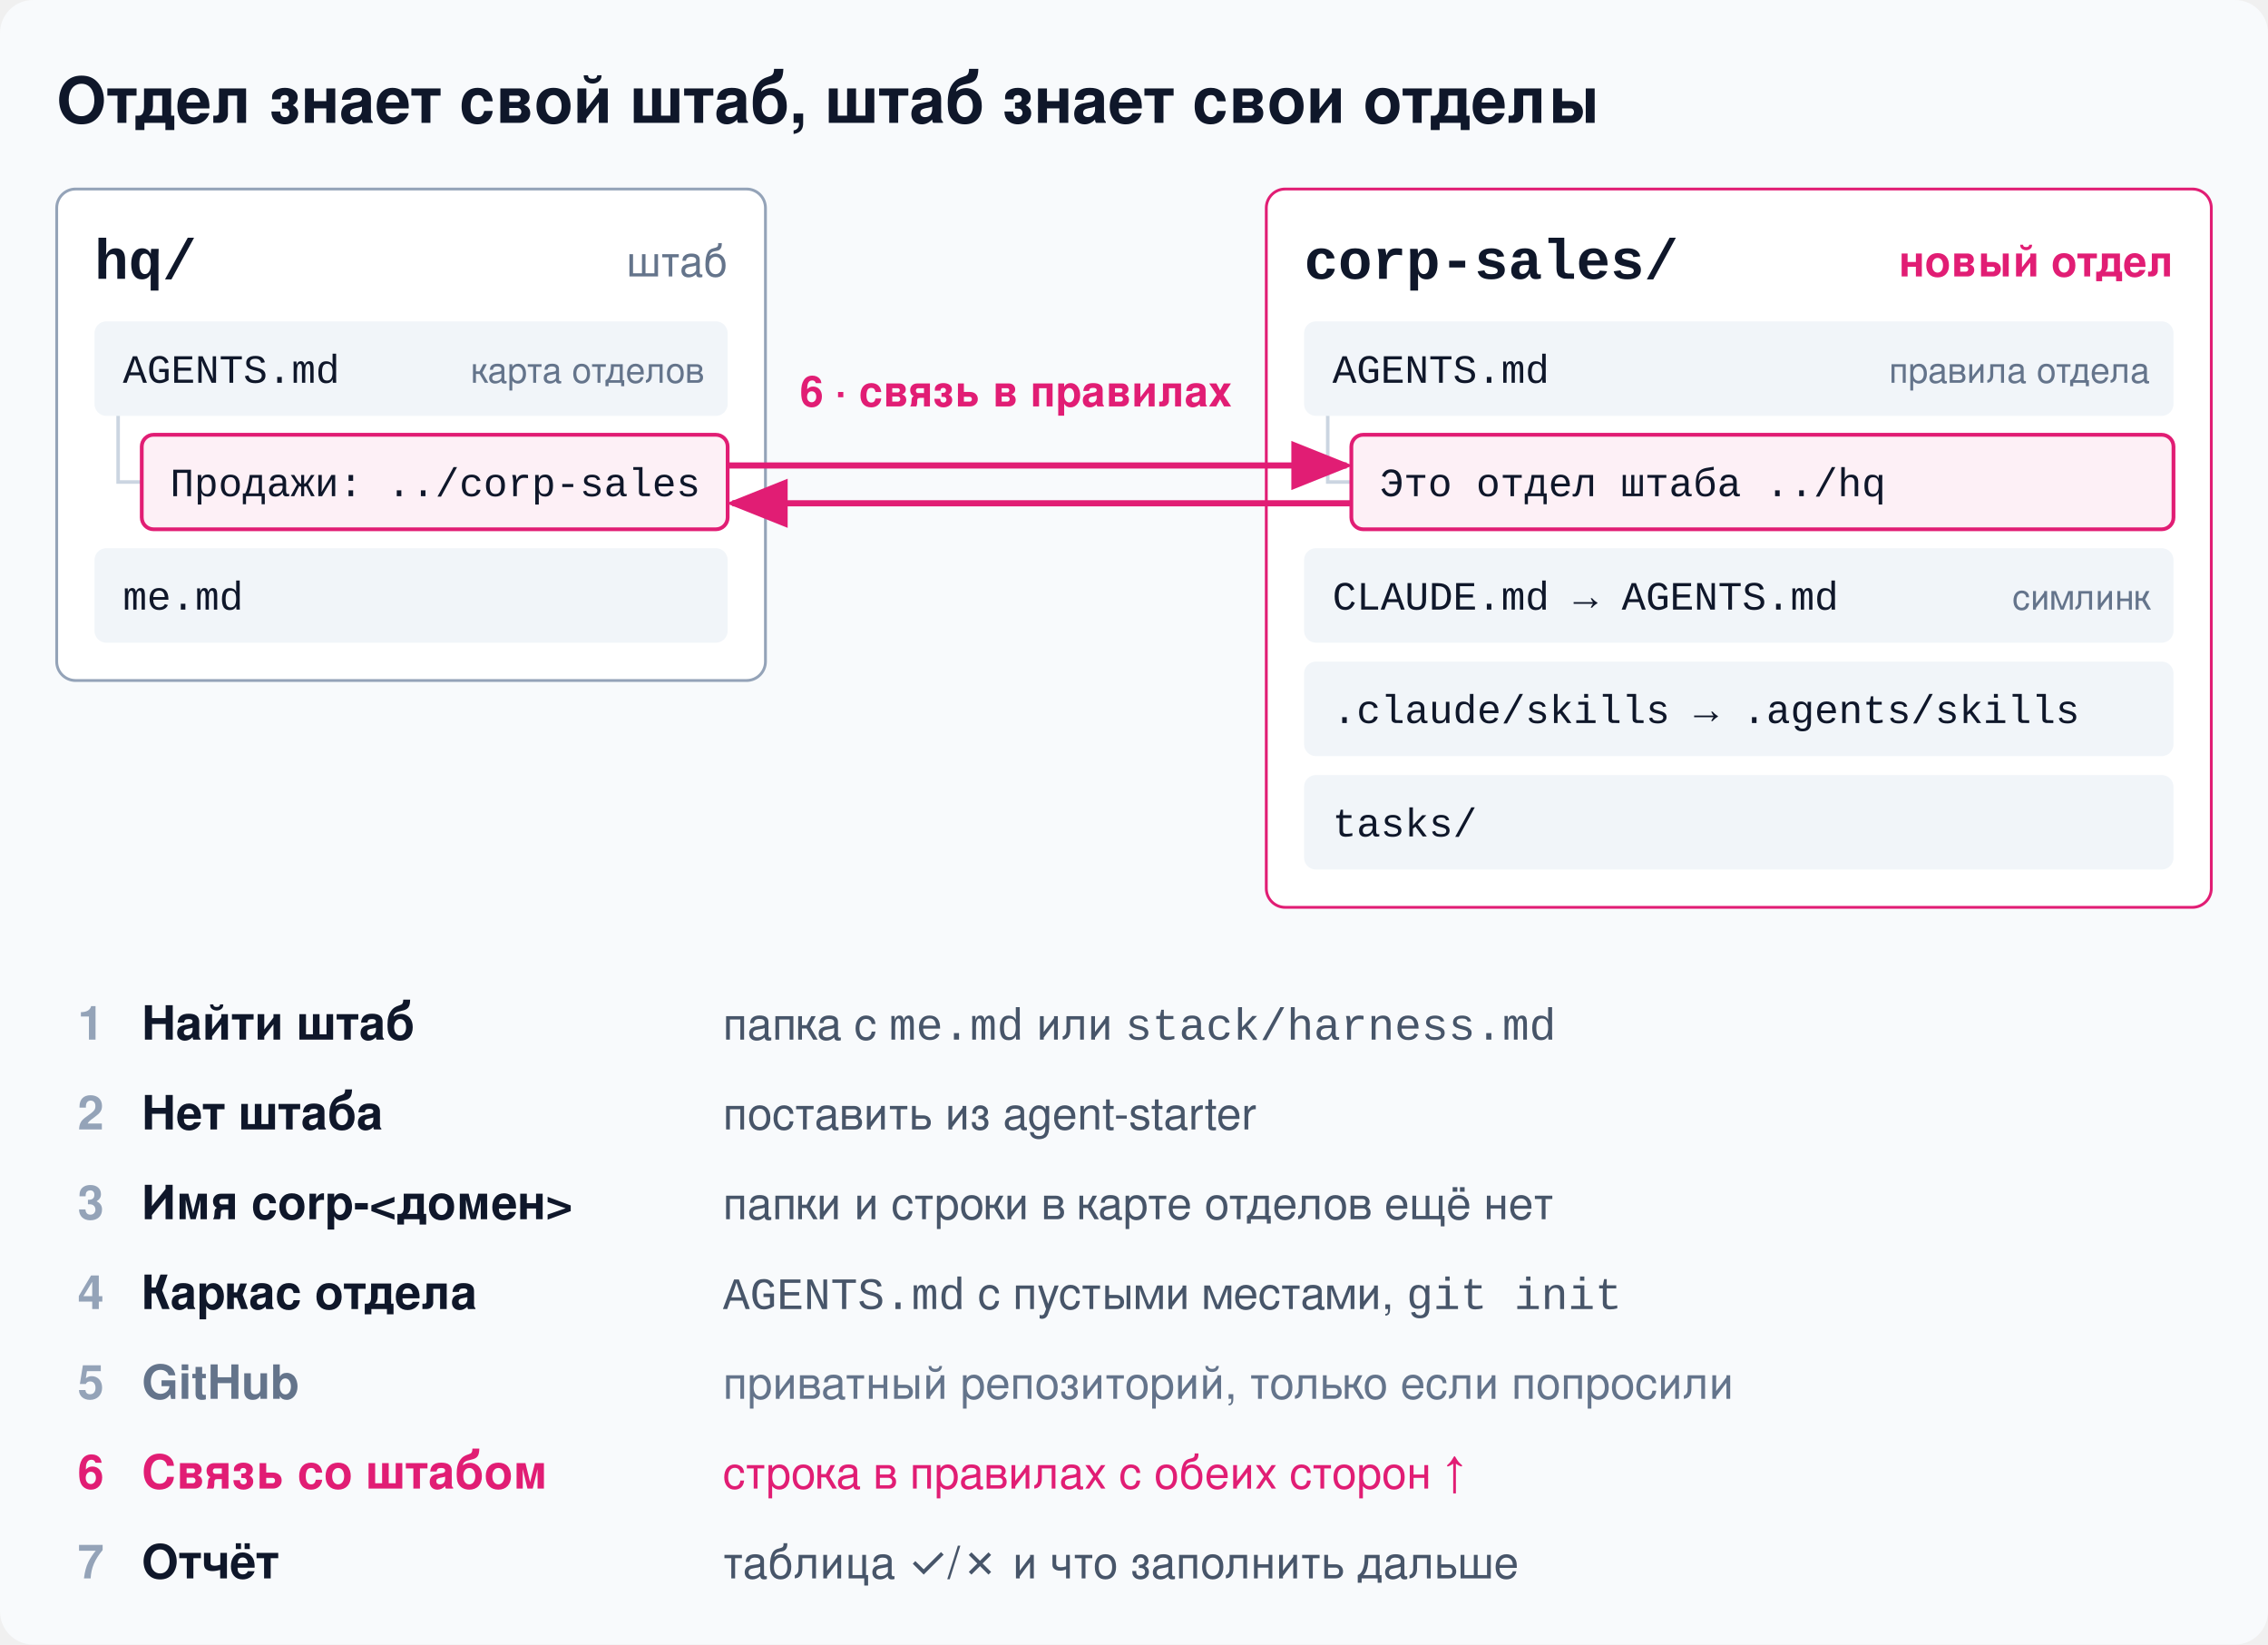
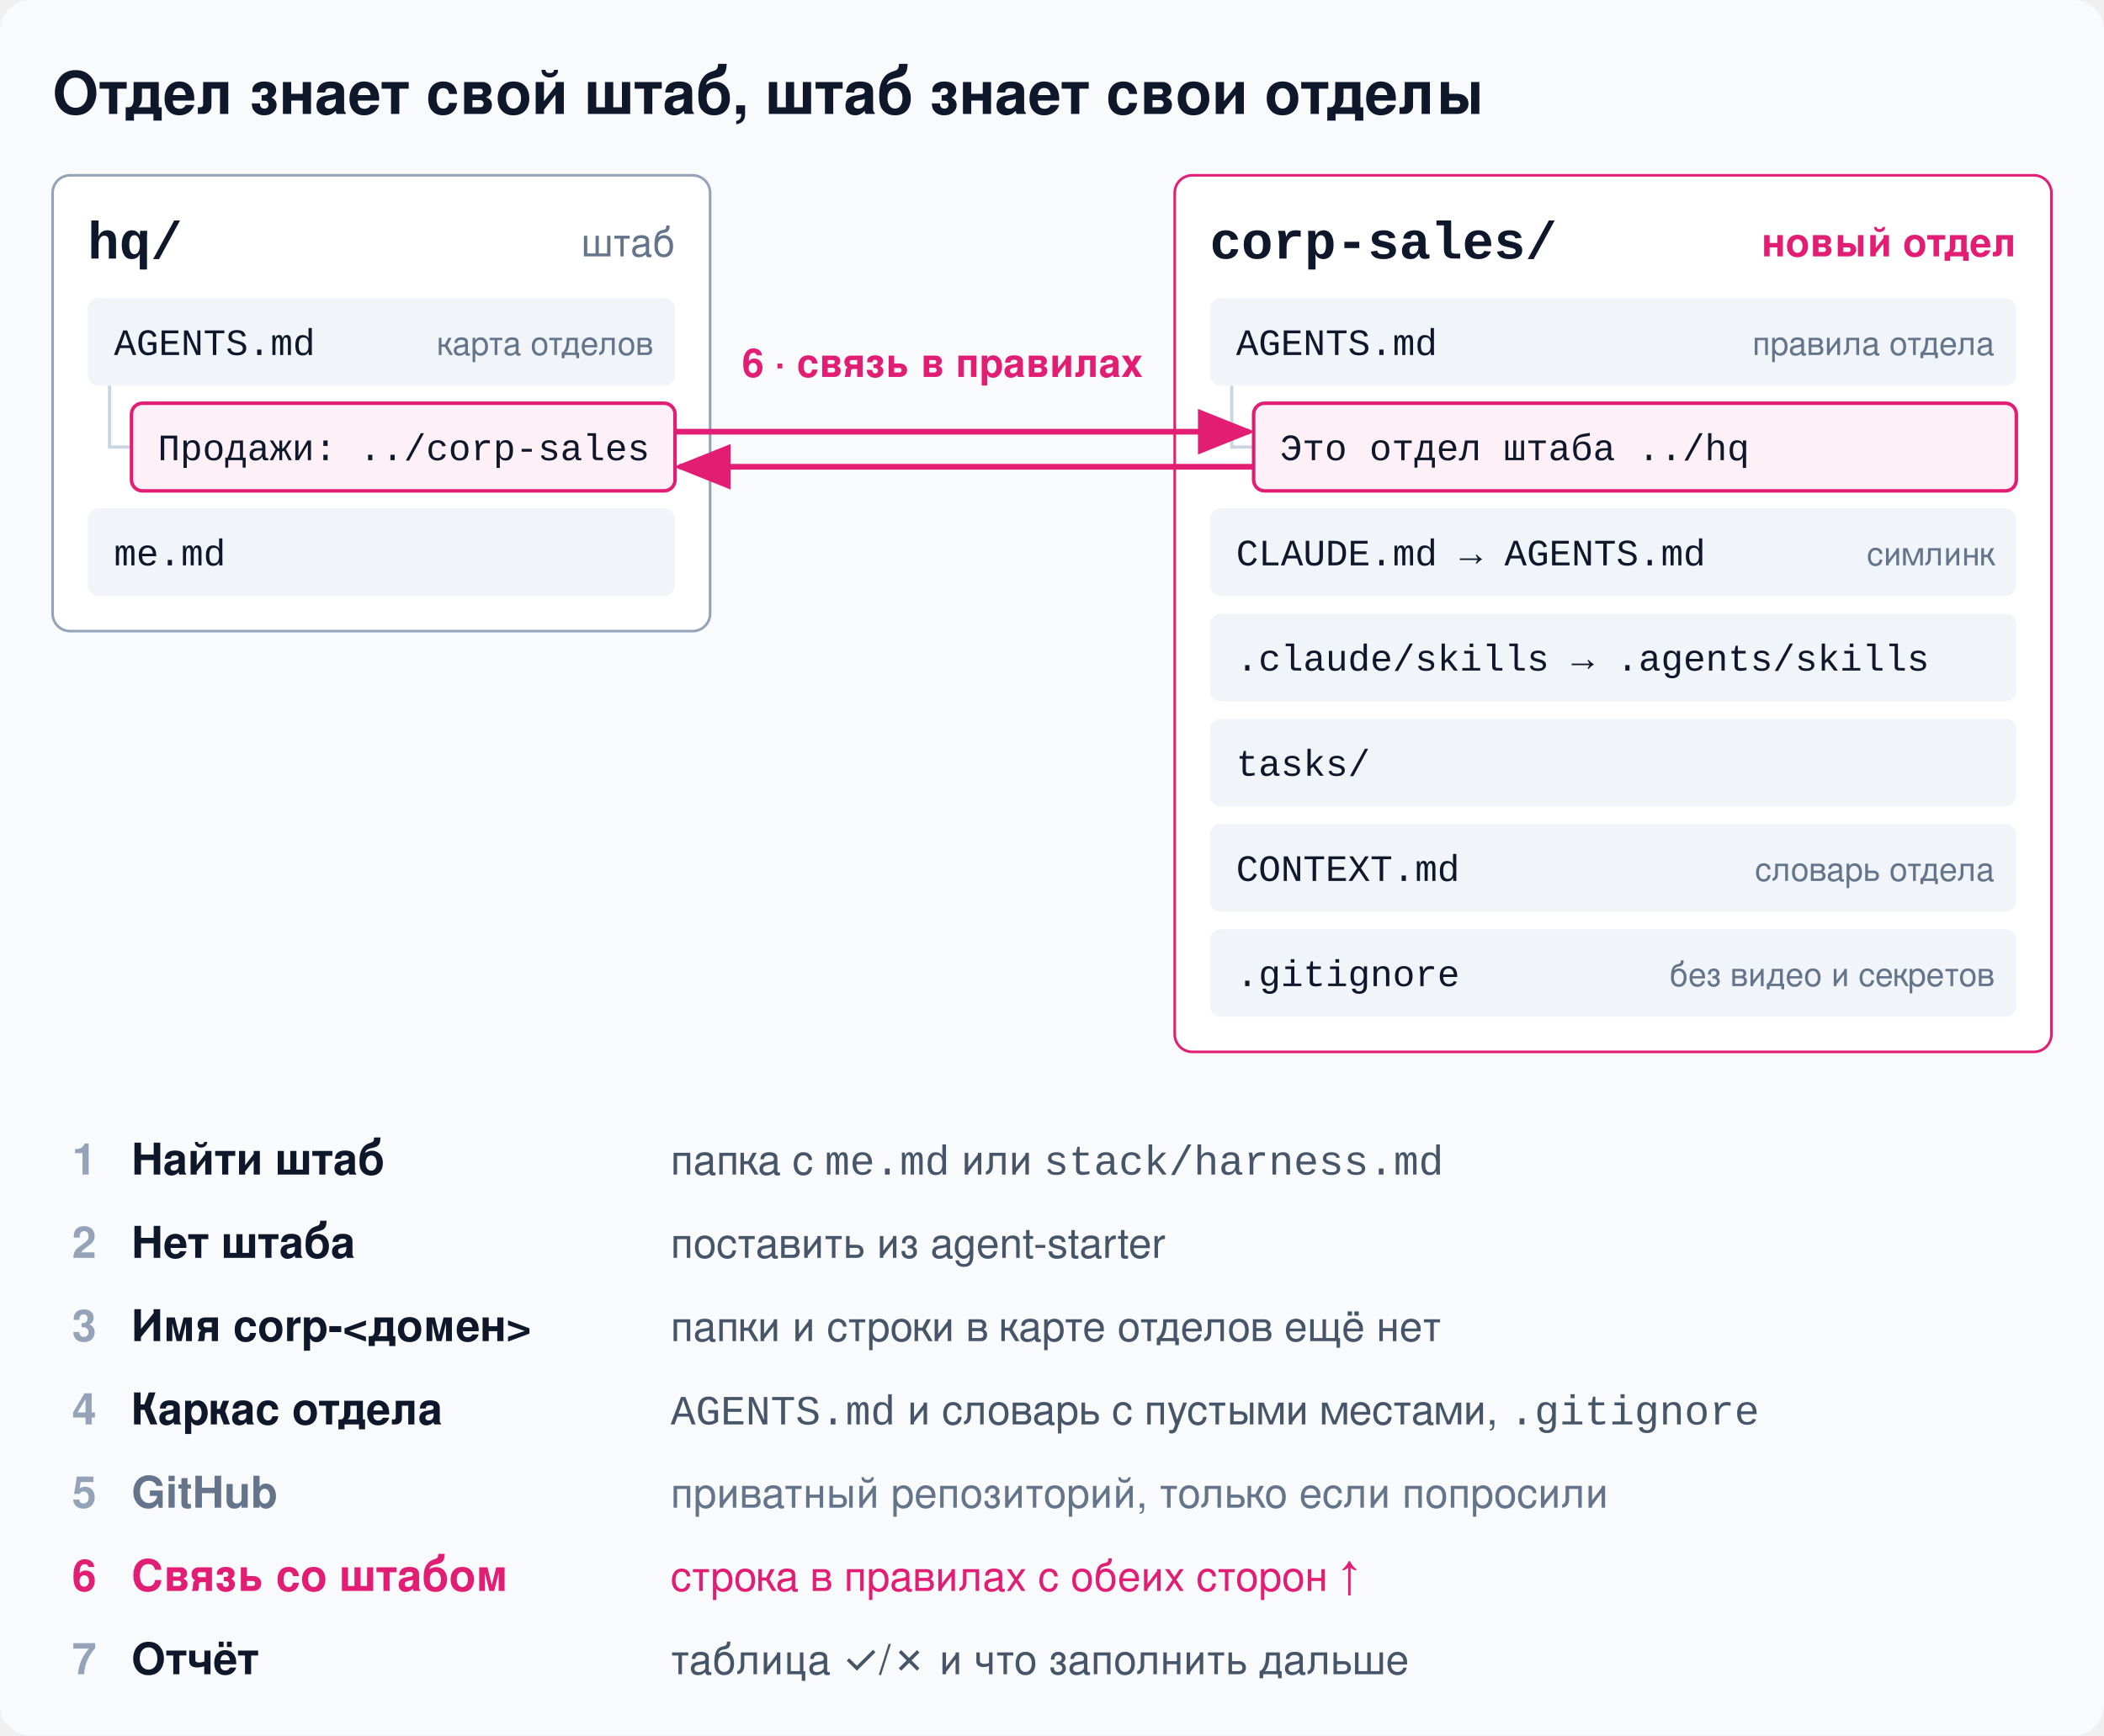
- <svg xmlns="http://www.w3.org/2000/svg" viewBox="0 0 960 696" width="960" height="696" role="img" aria-labelledby="t d">
+ <svg xmlns="http://www.w3.org/2000/svg" viewBox="0 0 960 792" width="960" height="792" role="img" aria-labelledby="t d">
  <defs>
    <marker id="ap" markerWidth="10" markerHeight="8" refX="9" refY="4" orient="auto">
      <polygon points="0 0, 10 4, 0 8" fill="#e11d74" />
    </marker>
  </defs>
  <style>
    .s{font-family:-apple-system,BlinkMacSystemFont,'Segoe UI',Helvetica,Arial,sans-serif}
    .m{font-family:ui-monospace,Menlo,Monaco,Consolas,'Liberation Mono',monospace}
  </style>
-   <rect width="960" height="696" rx="14" fill="#f8fafc" />
+   <rect width="960" height="792" rx="14" fill="#f8fafc" />
  <text x="24" y="52" class="s" fill="#0f172a" font-size="27" font-weight="700">Отдел знает свой штаб, штаб знает свои отделы</text>
  <rect x="24" y="80" width="300" height="208" rx="8" fill="#ffffff" stroke="#94a3b8" stroke-width="1.2" />
  <text x="40" y="118" class="m" fill="#0f172a" font-size="24" font-weight="700">hq/</text>
  <text x="308" y="117" class="s" fill="#64748b" font-size="18" text-anchor="end">штаб</text>
  <g class="m" font-size="17" fill="#0f172a">
    <rect x="40" y="136" width="268" height="40" rx="5" fill="#f1f5f9" />
    <text x="52" y="162">AGENTS.md</text>
    <text x="298" y="162" class="s" fill="#64748b" font-size="15" text-anchor="end">карта отделов</text>
    <path d="M 50,176 V 204 H 60" fill="none" stroke="#cbd5e1" stroke-width="1.5" />
    <rect x="60" y="184" width="248" height="40" rx="5" fill="#fdf0f6" stroke="#e11d74" stroke-width="1.6" />
    <text x="72" y="210">Продажи: ../corp-sales</text>
    <rect x="40" y="232" width="268" height="40" rx="5" fill="#f1f5f9" />
    <text x="52" y="258">me.md</text>
  </g>
-   <rect x="536" y="80" width="400" height="304" rx="8" fill="#ffffff" stroke="#e11d74" stroke-width="1.2" />
+   <rect x="536" y="80" width="400" height="400" rx="8" fill="#ffffff" stroke="#e11d74" stroke-width="1.2" />
  <text x="552" y="118" class="m" fill="#0f172a" font-size="24" font-weight="700">corp-sales/</text>
  <text x="920" y="117" class="s" fill="#e11d74" font-size="18" font-weight="600" text-anchor="end">новый отдел</text>
  <g class="m" font-size="17" fill="#0f172a">
    <rect x="552" y="136" width="368" height="40" rx="5" fill="#f1f5f9" />
    <text x="564" y="162">AGENTS.md</text>
    <text x="910" y="162" class="s" fill="#64748b" font-size="15" text-anchor="end">правила отдела</text>
    <path d="M 562,176 V 204 H 572" fill="none" stroke="#cbd5e1" stroke-width="1.5" />
    <rect x="572" y="184" width="348" height="40" rx="5" fill="#fdf0f6" stroke="#e11d74" stroke-width="1.6" />
    <text x="584" y="210">Это отдел штаба ../hq</text>
    <rect x="552" y="232" width="368" height="40" rx="5" fill="#f1f5f9" />
    <text x="564" y="258">CLAUDE.md → AGENTS.md</text>
    <text x="910" y="258" class="s" fill="#64748b" font-size="15" text-anchor="end">симлинк</text>
    <rect x="552" y="280" width="368" height="40" rx="5" fill="#f1f5f9" />
    <text x="564" y="306">.claude/skills → .agents/skills</text>
    <rect x="552" y="328" width="368" height="40" rx="5" fill="#f1f5f9" />
    <text x="564" y="354">tasks/</text>
+     <rect x="552" y="376" width="368" height="40" rx="5" fill="#f1f5f9" />
+     <text x="564" y="402">CONTEXT.md</text>
+     <text x="910" y="402" class="s" fill="#64748b" font-size="15" text-anchor="end">словарь отдела</text>
+     <rect x="552" y="424" width="368" height="40" rx="5" fill="#f1f5f9" />
+     <text x="564" y="450">.gitignore</text>
+     <text x="910" y="450" class="s" fill="#64748b" font-size="15" text-anchor="end">без видео и секретов</text>
  </g>
  <text x="430" y="172" class="s" fill="#e11d74" font-size="18" font-weight="700" text-anchor="middle">6 · связь в правилах</text>
  <path d="M 308,197 H 570" fill="none" stroke="#e11d74" stroke-width="2.6" marker-end="url(#ap)" />
  <path d="M 572,213 H 310" fill="none" stroke="#e11d74" stroke-width="2.6" marker-end="url(#ap)" />
  <g class="s" font-size="20">
    <g fill="#94a3b8" font-weight="700" text-anchor="end">
-       <text x="44" y="440">1</text>
-       <text x="44" y="478">2</text>
-       <text x="44" y="516">3</text>
-       <text x="44" y="554">4</text>
-       <text x="44" y="592">5</text>
-       <text x="44" y="630" fill="#e11d74">6</text>
-       <text x="44" y="668">7</text>
+       <text x="44" y="536">1</text>
+       <text x="44" y="574">2</text>
+       <text x="44" y="612">3</text>
+       <text x="44" y="650">4</text>
+       <text x="44" y="688">5</text>
+       <text x="44" y="726" fill="#e11d74">6</text>
+       <text x="44" y="764">7</text>
    </g>
    <g fill="#0f172a" font-weight="700">
-       <text x="60" y="440">Найти штаб</text>
-       <text x="60" y="478">Нет штаба</text>
-       <text x="60" y="516">Имя corp-&lt;домен&gt;</text>
-       <text x="60" y="554">Каркас отдела</text>
-       <text x="60" y="592" fill="#64748b">GitHub</text>
-       <text x="60" y="630" fill="#e11d74">Связь со штабом</text>
-       <text x="60" y="668">Отчёт</text>
+       <text x="60" y="536">Найти штаб</text>
+       <text x="60" y="574">Нет штаба</text>
+       <text x="60" y="612">Имя corp-&lt;домен&gt;</text>
+       <text x="60" y="650">Каркас отдела</text>
+       <text x="60" y="688" fill="#64748b">GitHub</text>
+       <text x="60" y="726" fill="#e11d74">Связь со штабом</text>
+       <text x="60" y="764">Отчёт</text>
    </g>
    <g fill="#475569" font-size="19">
-       <text x="306" y="440">папка с <tspan class="m">me.md</tspan> или <tspan class="m">stack/harness.md</tspan>
+       <text x="306" y="536">папка с <tspan class="m">me.md</tspan> или <tspan class="m">stack/harness.md</tspan>
      </text>
-       <text x="306" y="478">поставить из agent-starter</text>
-       <text x="306" y="516">папки и строки в карте отделов ещё нет</text>
-       <text x="306" y="554">
-         <tspan class="m">AGENTS.md</tspan> с пустыми местами, <tspan class="m">git init</tspan>
+       <text x="306" y="574">поставить из agent-starter</text>
+       <text x="306" y="612">папки и строки в карте отделов ещё нет</text>
+       <text x="306" y="650">
+         <tspan class="m">AGENTS.md</tspan> и словарь с пустыми местами, <tspan class="m">.gitignore</tspan>
      </text>
-       <text x="306" y="592" fill="#64748b">приватный репозиторий, только если попросили</text>
-       <text x="306" y="630" fill="#e11d74">строка в правилах с обеих сторон ↑</text>
-       <text x="306" y="668">таблица ✓/✗ и что заполнить дальше</text>
+       <text x="306" y="688" fill="#64748b">приватный репозиторий, только если попросили</text>
+       <text x="306" y="726" fill="#e11d74">строка в правилах с обеих сторон ↑</text>
+       <text x="306" y="764">таблица ✓/✗ и что заполнить дальше</text>
    </g>
  </g>
</svg>
